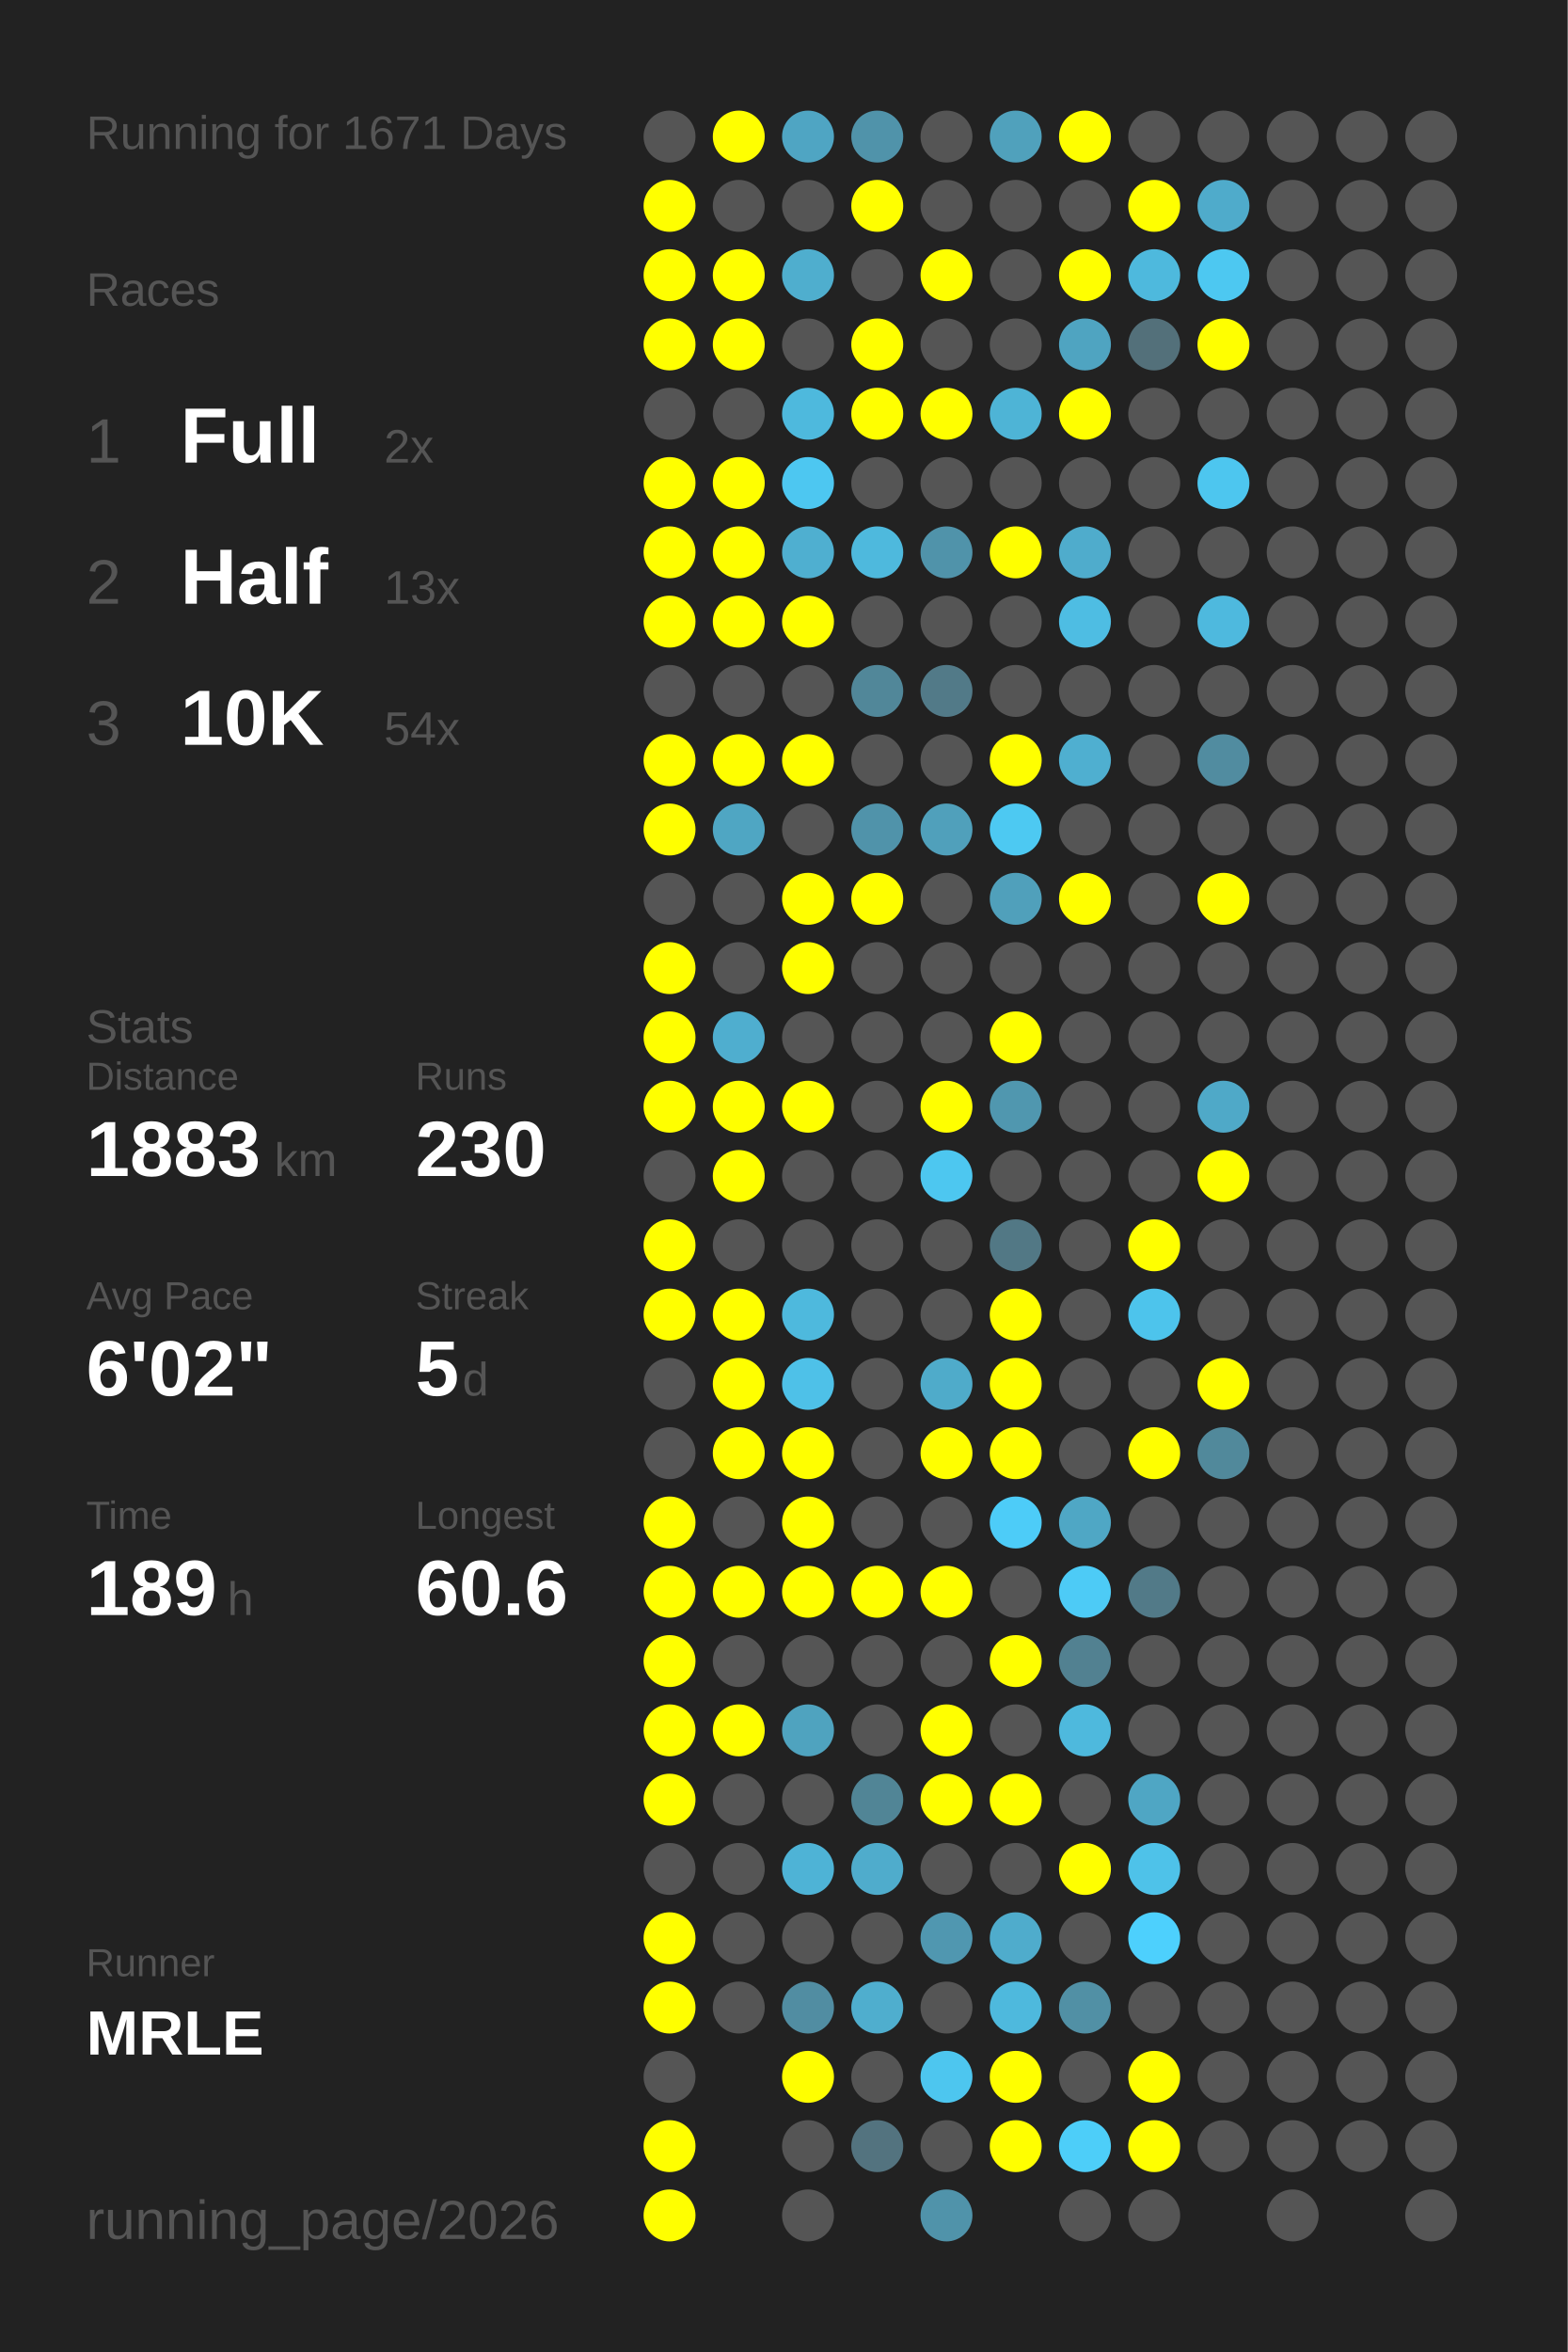
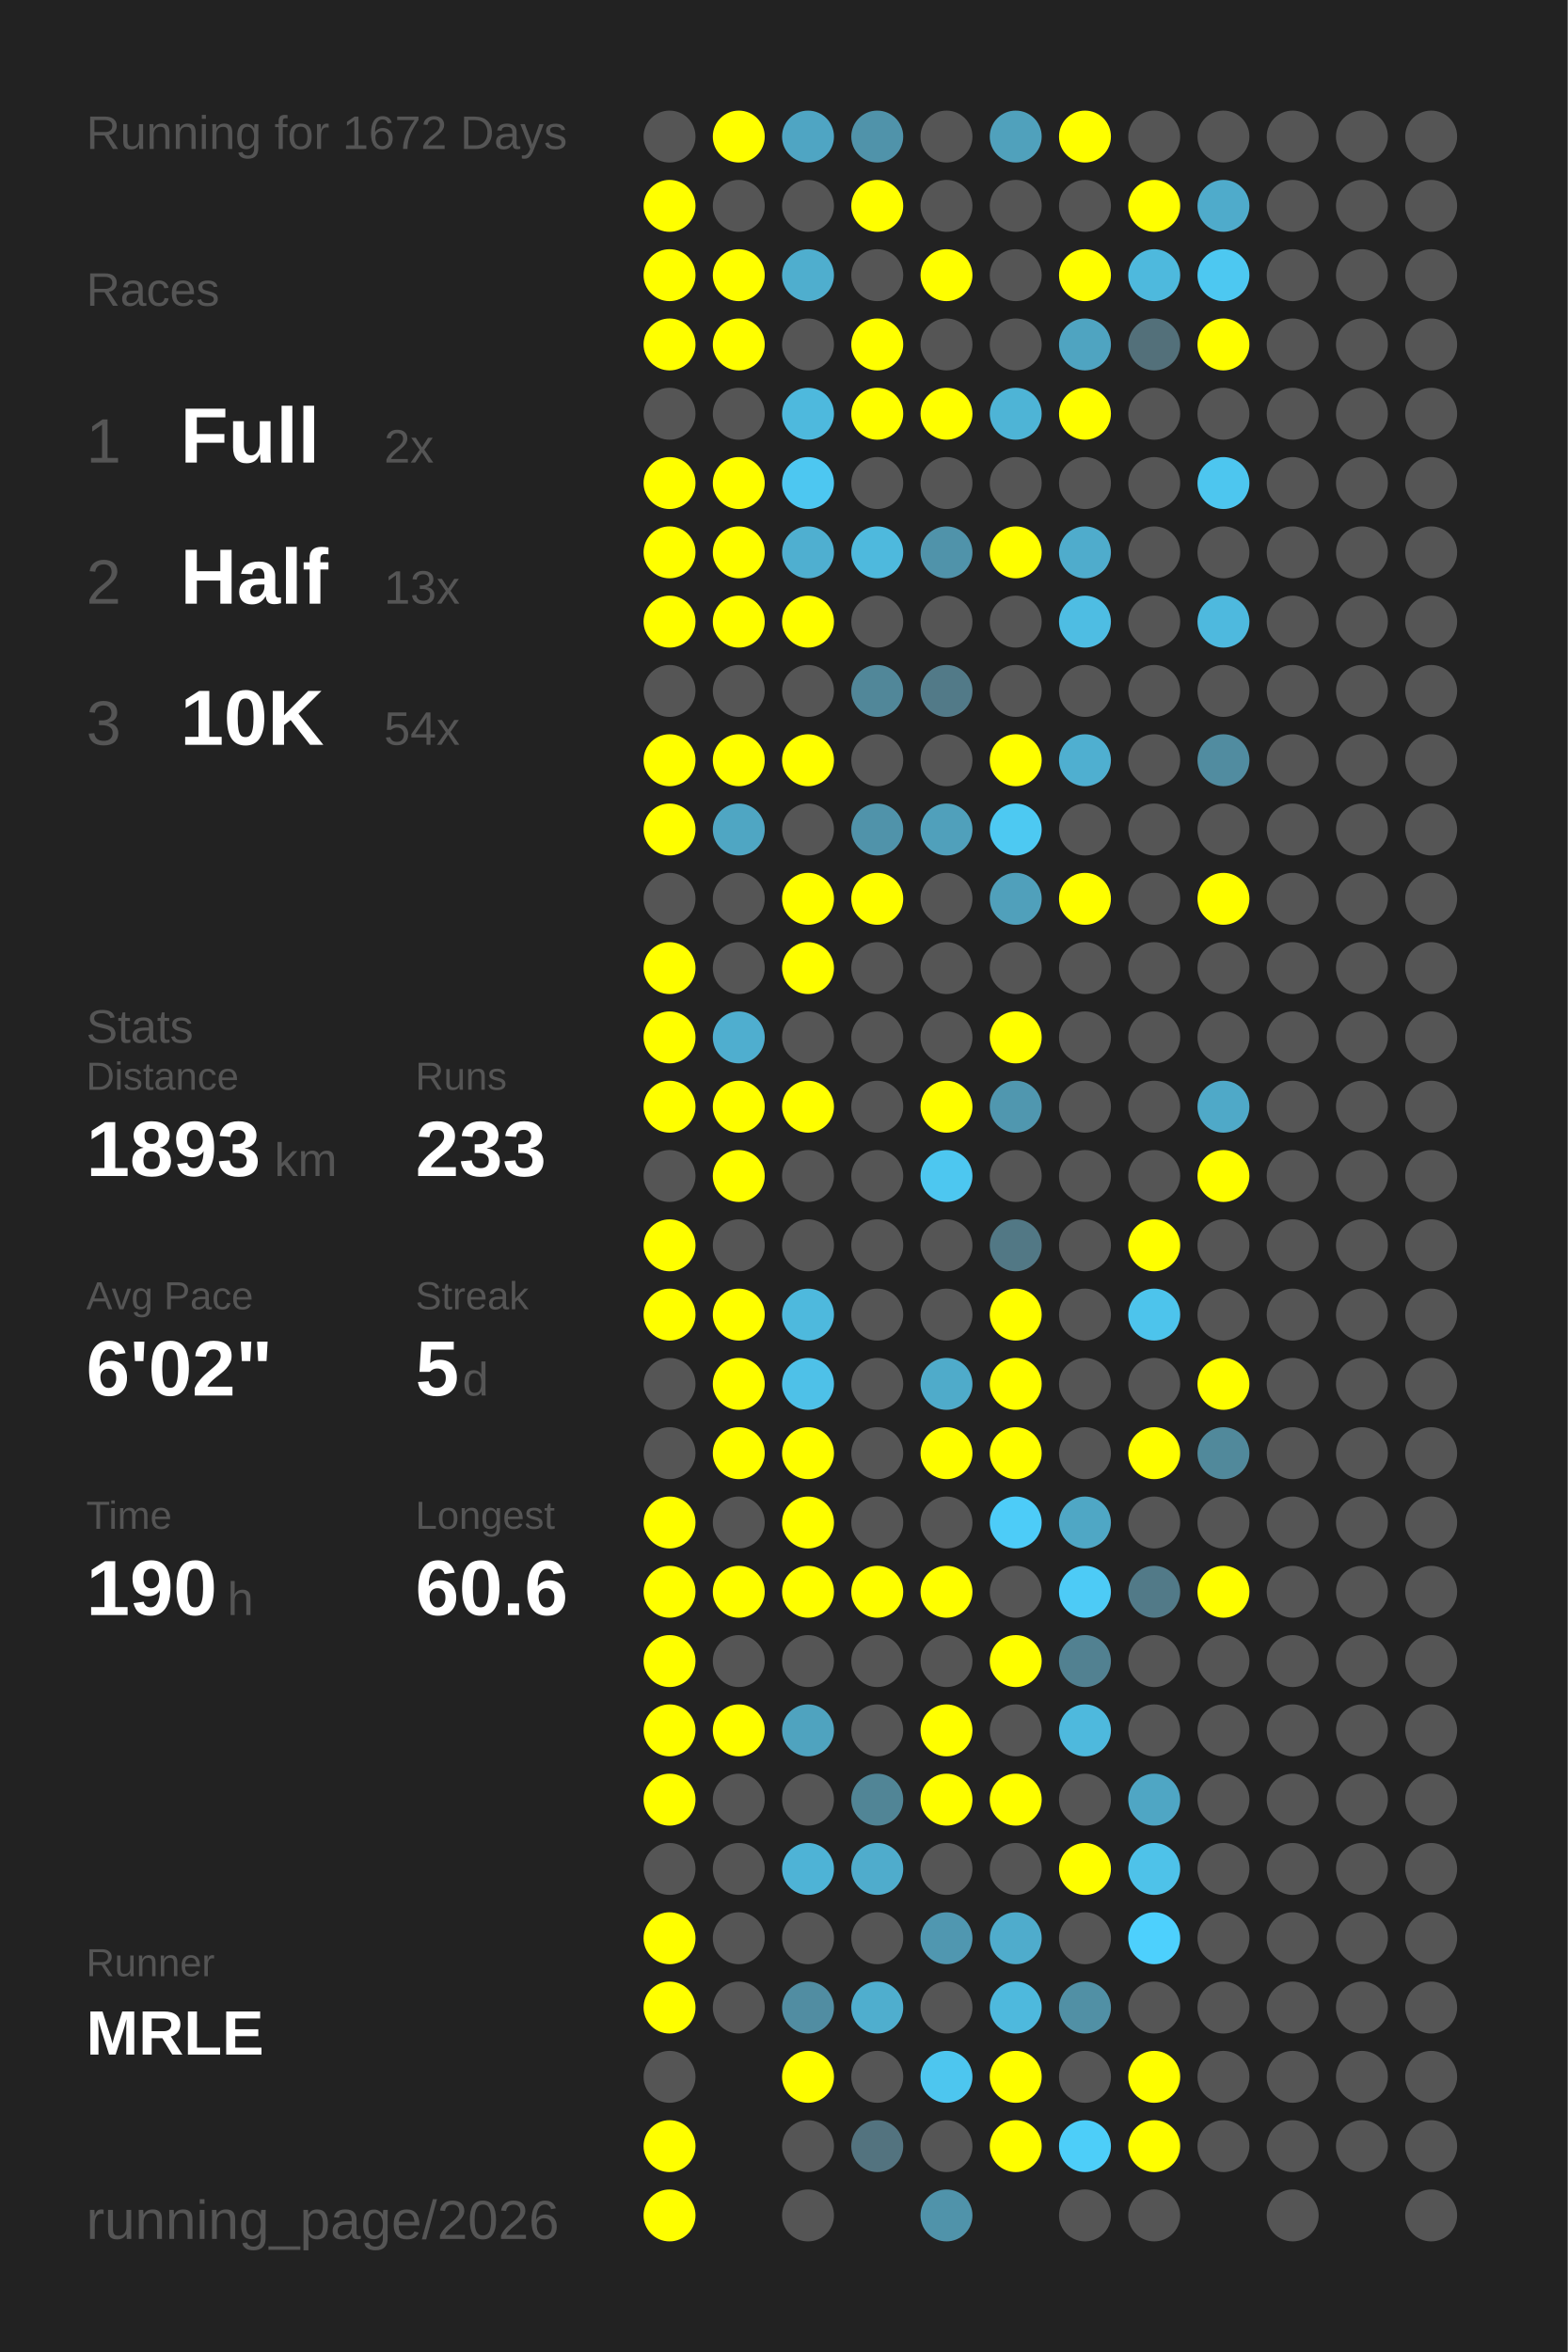
<svg xmlns="http://www.w3.org/2000/svg" baseProfile="full" height="300mm" version="1.1" viewBox="0,0,200,300" width="200mm">
  <defs />
  <rect fill="#222222" height="300" width="200" x="0" y="0" />
-   <text fill="#555555" style="font-size:6px; font-family:Arial;" x="11" y="19">Running for 1671 Days</text>
+   <text fill="#555555" style="font-size:6px; font-family:Arial;" x="11" y="19">Running for 1672 Days</text>
  <text fill="#555555" style="font-size:6px; font-family:Arial;" x="11" y="39">Races</text>
  <text fill="#555555" style="font-size:8px; font-family:Arial;" x="11" y="59">1</text>
  <text fill="#FFFFFF" style="font-size:10px; font-family:Arial; font-weight:bold;" x="23" y="59">Full</text>
  <text fill="#555555" style="font-size:6px; font-family:Arial;" x="49" y="59">2x</text>
  <text fill="#555555" style="font-size:8px; font-family:Arial;" x="11" y="77">2</text>
  <text fill="#FFFFFF" style="font-size:10px; font-family:Arial; font-weight:bold;" x="23" y="77">Half</text>
  <text fill="#555555" style="font-size:6px; font-family:Arial;" x="49" y="77">13x</text>
  <text fill="#555555" style="font-size:8px; font-family:Arial;" x="11" y="95">3</text>
  <text fill="#FFFFFF" style="font-size:10px; font-family:Arial; font-weight:bold;" x="23" y="95">10K</text>
  <text fill="#555555" style="font-size:6px; font-family:Arial;" x="49" y="95">54x</text>
  <text fill="#555555" style="font-size:6px; font-family:Arial;" x="11" y="133">Stats</text>
  <text fill="#555555" style="font-size:5px; font-family:Arial;" x="11" y="139">Distance</text>
-   <text fill="#FFFFFF" style="font-size:10px; font-family:Arial; font-weight:bold;" x="11" y="150">1883</text>
+   <text fill="#FFFFFF" style="font-size:10px; font-family:Arial; font-weight:bold;" x="11" y="150">1893</text>
  <text fill="#555555" style="font-size:6px; font-family:Arial;" x="35" y="150">km</text>
  <text fill="#555555" style="font-size:5px; font-family:Arial;" x="53" y="139">Runs</text>
-   <text fill="#FFFFFF" style="font-size:10px; font-family:Arial; font-weight:bold;" x="53" y="150">230</text>
+   <text fill="#FFFFFF" style="font-size:10px; font-family:Arial; font-weight:bold;" x="53" y="150">233</text>
  <text fill="#555555" style="font-size:5px; font-family:Arial;" x="11" y="167">Avg Pace</text>
  <text fill="#FFFFFF" style="font-size:10px; font-family:Arial; font-weight:bold;" x="11" y="178">6'02"</text>
  <text fill="#555555" style="font-size:5px; font-family:Arial;" x="53" y="167">Streak</text>
  <text fill="#FFFFFF" style="font-size:10px; font-family:Arial; font-weight:bold;" x="53" y="178">5</text>
  <text fill="#555555" style="font-size:6px; font-family:Arial;" x="59" y="178">d</text>
  <text fill="#555555" style="font-size:5px; font-family:Arial;" x="11" y="195">Time</text>
-   <text fill="#FFFFFF" style="font-size:10px; font-family:Arial; font-weight:bold;" x="11" y="206">189</text>
+   <text fill="#FFFFFF" style="font-size:10px; font-family:Arial; font-weight:bold;" x="11" y="206">190</text>
  <text fill="#555555" style="font-size:6px; font-family:Arial;" x="29" y="206">h</text>
  <text fill="#555555" style="font-size:5px; font-family:Arial;" x="53" y="195">Longest</text>
  <text fill="#FFFFFF" style="font-size:10px; font-family:Arial; font-weight:bold;" x="53" y="206">60.6</text>
  <text fill="#555555" style="font-size:5px; font-family:Arial;" x="11" y="252.065">Runner</text>
  <text fill="#FFFFFF" style="font-size:8px; font-family:Arial; font-weight:bold;" x="11" y="262.065">MRLE</text>
  <text fill="#555555" style="font-size:7px; font-family:Arial;" x="11" y="285.581">running_page/2026</text>
  <circle cx="85.417" cy="17.419" fill="#555555" r="3.312" />
  <circle cx="85.417" cy="26.258" fill="#FFFF00" r="3.312" />
  <circle cx="85.417" cy="35.097" fill="#FFFF00" r="3.312" />
  <circle cx="85.417" cy="43.935" fill="#FFFF00" r="3.312" />
  <circle cx="85.417" cy="52.774" fill="#555555" r="3.312" />
  <circle cx="85.417" cy="61.613" fill="#FFFF00" r="3.312" />
  <circle cx="85.417" cy="70.452" fill="#FFFF00" r="3.312" />
  <circle cx="85.417" cy="79.29" fill="#FFFF00" r="3.312" />
  <circle cx="85.417" cy="88.129" fill="#555555" r="3.312" />
  <circle cx="85.417" cy="96.968" fill="#FFFF00" r="3.312" />
  <circle cx="85.417" cy="105.806" fill="#FFFF00" r="3.312" />
  <circle cx="85.417" cy="114.645" fill="#555555" r="3.312" />
  <circle cx="85.417" cy="123.484" fill="#FFFF00" r="3.312" />
  <circle cx="85.417" cy="132.323" fill="#FFFF00" r="3.312" />
  <circle cx="85.417" cy="141.161" fill="#FFFF00" r="3.312" />
  <circle cx="85.417" cy="150" fill="#555555" r="3.312" />
  <circle cx="85.417" cy="158.839" fill="#FFFF00" r="3.312" />
  <circle cx="85.417" cy="167.677" fill="#FFFF00" r="3.312" />
  <circle cx="85.417" cy="176.516" fill="#555555" r="3.312" />
  <circle cx="85.417" cy="185.355" fill="#555555" r="3.312" />
  <circle cx="85.417" cy="194.194" fill="#FFFF00" r="3.312" />
  <circle cx="85.417" cy="203.032" fill="#FFFF00" r="3.312" />
  <circle cx="85.417" cy="211.871" fill="#FFFF00" r="3.312" />
  <circle cx="85.417" cy="220.71" fill="#FFFF00" r="3.312" />
  <circle cx="85.417" cy="229.548" fill="#FFFF00" r="3.312" />
  <circle cx="85.417" cy="238.387" fill="#555555" r="3.312" />
  <circle cx="85.417" cy="247.226" fill="#FFFF00" r="3.312" />
  <circle cx="85.417" cy="256.065" fill="#FFFF00" r="3.312" />
  <circle cx="85.417" cy="264.903" fill="#555555" r="3.312" />
  <circle cx="85.417" cy="273.742" fill="#FFFF00" r="3.312" />
  <circle cx="85.417" cy="282.581" fill="#FFFF00" r="3.312" />
  <circle cx="94.25" cy="17.419" fill="#FFFF00" r="3.312" />
  <circle cx="94.25" cy="26.258" fill="#555555" r="3.312" />
  <circle cx="94.25" cy="35.097" fill="#FFFF00" r="3.312" />
  <circle cx="94.25" cy="43.935" fill="#FFFF00" r="3.312" />
  <circle cx="94.25" cy="52.774" fill="#555555" r="3.312" />
  <circle cx="94.25" cy="61.613" fill="#FFFF00" r="3.312" />
  <circle cx="94.25" cy="70.452" fill="#FFFF00" r="3.312" />
  <circle cx="94.25" cy="79.29" fill="#FFFF00" r="3.312" />
  <circle cx="94.25" cy="88.129" fill="#555555" r="3.312" />
  <circle cx="94.25" cy="96.968" fill="#FFFF00" r="3.312" />
  <circle cx="94.25" cy="105.806" fill="#4fa6c3" r="3.312" />
  <circle cx="94.25" cy="114.645" fill="#555555" r="3.312" />
  <circle cx="94.25" cy="123.484" fill="#555555" r="3.312" />
  <circle cx="94.25" cy="132.323" fill="#4faecf" r="3.312" />
  <circle cx="94.25" cy="141.161" fill="#FFFF00" r="3.312" />
  <circle cx="94.25" cy="150" fill="#FFFF00" r="3.312" />
  <circle cx="94.25" cy="158.839" fill="#555555" r="3.312" />
  <circle cx="94.25" cy="167.677" fill="#FFFF00" r="3.312" />
  <circle cx="94.25" cy="176.516" fill="#FFFF00" r="3.312" />
  <circle cx="94.25" cy="185.355" fill="#FFFF00" r="3.312" />
  <circle cx="94.25" cy="194.194" fill="#555555" r="3.312" />
  <circle cx="94.25" cy="203.032" fill="#FFFF00" r="3.312" />
  <circle cx="94.25" cy="211.871" fill="#555555" r="3.312" />
  <circle cx="94.25" cy="220.71" fill="#FFFF00" r="3.312" />
  <circle cx="94.25" cy="229.548" fill="#555555" r="3.312" />
  <circle cx="94.25" cy="238.387" fill="#555555" r="3.312" />
  <circle cx="94.25" cy="247.226" fill="#555555" r="3.312" />
  <circle cx="94.25" cy="256.065" fill="#555555" r="3.312" />
  <circle cx="103.083" cy="17.419" fill="#4fa5c3" r="3.312" />
  <circle cx="103.083" cy="26.258" fill="#555555" r="3.312" />
  <circle cx="103.083" cy="35.097" fill="#4faece" r="3.312" />
  <circle cx="103.083" cy="43.935" fill="#555555" r="3.312" />
  <circle cx="103.083" cy="52.774" fill="#4eb9dd" r="3.312" />
  <circle cx="103.083" cy="61.613" fill="#4dc7f1" r="3.312" />
  <circle cx="103.083" cy="70.452" fill="#4fafd0" r="3.312" />
  <circle cx="103.083" cy="79.29" fill="#FFFF00" r="3.312" />
  <circle cx="103.083" cy="88.129" fill="#555555" r="3.312" />
  <circle cx="103.083" cy="96.968" fill="#FFFF00" r="3.312" />
  <circle cx="103.083" cy="105.806" fill="#555555" r="3.312" />
  <circle cx="103.083" cy="114.645" fill="#FFFF00" r="3.312" />
  <circle cx="103.083" cy="123.484" fill="#FFFF00" r="3.312" />
  <circle cx="103.083" cy="132.323" fill="#555555" r="3.312" />
  <circle cx="103.083" cy="141.161" fill="#FFFF00" r="3.312" />
  <circle cx="103.083" cy="150" fill="#555555" r="3.312" />
  <circle cx="103.083" cy="158.839" fill="#555555" r="3.312" />
  <circle cx="103.083" cy="167.677" fill="#4eb9dd" r="3.312" />
  <circle cx="103.083" cy="176.516" fill="#4ec1e8" r="3.312" />
  <circle cx="103.083" cy="185.355" fill="#FFFF00" r="3.312" />
  <circle cx="103.083" cy="194.194" fill="#FFFF00" r="3.312" />
  <circle cx="103.083" cy="203.032" fill="#FFFF00" r="3.312" />
  <circle cx="103.083" cy="211.871" fill="#555555" r="3.312" />
  <circle cx="103.083" cy="220.71" fill="#4fa3bf" r="3.312" />
  <circle cx="103.083" cy="229.548" fill="#555555" r="3.312" />
  <circle cx="103.083" cy="238.387" fill="#4eb3d6" r="3.312" />
  <circle cx="103.083" cy="247.226" fill="#555555" r="3.312" />
  <circle cx="103.083" cy="256.065" fill="#518da2" r="3.312" />
  <circle cx="103.083" cy="264.903" fill="#FFFF00" r="3.312" />
  <circle cx="103.083" cy="273.742" fill="#555555" r="3.312" />
  <circle cx="103.083" cy="282.581" fill="#555555" r="3.312" />
  <circle cx="111.917" cy="17.419" fill="#5093aa" r="3.312" />
  <circle cx="111.917" cy="26.258" fill="#FFFF00" r="3.312" />
  <circle cx="111.917" cy="35.097" fill="#555555" r="3.312" />
  <circle cx="111.917" cy="43.935" fill="#FFFF00" r="3.312" />
  <circle cx="111.917" cy="52.774" fill="#FFFF00" r="3.312" />
  <circle cx="111.917" cy="61.613" fill="#555555" r="3.312" />
  <circle cx="111.917" cy="70.452" fill="#4eb9dd" r="3.312" />
  <circle cx="111.917" cy="79.29" fill="#555555" r="3.312" />
  <circle cx="111.917" cy="88.129" fill="#518799" r="3.312" />
  <circle cx="111.917" cy="96.968" fill="#555555" r="3.312" />
  <circle cx="111.917" cy="105.806" fill="#5093aa" r="3.312" />
  <circle cx="111.917" cy="114.645" fill="#FFFF00" r="3.312" />
  <circle cx="111.917" cy="123.484" fill="#555555" r="3.312" />
  <circle cx="111.917" cy="132.323" fill="#555555" r="3.312" />
  <circle cx="111.917" cy="141.161" fill="#555555" r="3.312" />
  <circle cx="111.917" cy="150" fill="#555555" r="3.312" />
  <circle cx="111.917" cy="158.839" fill="#555555" r="3.312" />
  <circle cx="111.917" cy="167.677" fill="#555555" r="3.312" />
  <circle cx="111.917" cy="176.516" fill="#555555" r="3.312" />
  <circle cx="111.917" cy="185.355" fill="#555555" r="3.312" />
  <circle cx="111.917" cy="194.194" fill="#555555" r="3.312" />
  <circle cx="111.917" cy="203.032" fill="#FFFF00" r="3.312" />
  <circle cx="111.917" cy="211.871" fill="#555555" r="3.312" />
  <circle cx="111.917" cy="220.71" fill="#555555" r="3.312" />
  <circle cx="111.917" cy="229.548" fill="#518596" r="3.312" />
  <circle cx="111.917" cy="238.387" fill="#4faccc" r="3.312" />
  <circle cx="111.917" cy="247.226" fill="#555555" r="3.312" />
  <circle cx="111.917" cy="256.065" fill="#4faece" r="3.312" />
  <circle cx="111.917" cy="264.903" fill="#555555" r="3.312" />
  <circle cx="111.917" cy="273.742" fill="#53737f" r="3.312" />
  <circle cx="120.75" cy="17.419" fill="#555555" r="3.312" />
  <circle cx="120.75" cy="26.258" fill="#555555" r="3.312" />
  <circle cx="120.75" cy="35.097" fill="#FFFF00" r="3.312" />
  <circle cx="120.75" cy="43.935" fill="#555555" r="3.312" />
  <circle cx="120.75" cy="52.774" fill="#FFFF00" r="3.312" />
  <circle cx="120.75" cy="61.613" fill="#555555" r="3.312" />
  <circle cx="120.75" cy="70.452" fill="#5093aa" r="3.312" />
  <circle cx="120.75" cy="79.29" fill="#555555" r="3.312" />
  <circle cx="120.75" cy="88.129" fill="#527a88" r="3.312" />
  <circle cx="120.75" cy="96.968" fill="#555555" r="3.312" />
  <circle cx="120.75" cy="105.806" fill="#50a0bb" r="3.312" />
  <circle cx="120.75" cy="114.645" fill="#555555" r="3.312" />
  <circle cx="120.75" cy="123.484" fill="#555555" r="3.312" />
  <circle cx="120.75" cy="132.323" fill="#555555" r="3.312" />
  <circle cx="120.75" cy="141.161" fill="#FFFF00" r="3.312" />
  <circle cx="120.75" cy="150" fill="#4dc7f0" r="3.312" />
  <circle cx="120.75" cy="158.839" fill="#555555" r="3.312" />
  <circle cx="120.75" cy="167.677" fill="#555555" r="3.312" />
  <circle cx="120.75" cy="176.516" fill="#4fabca" r="3.312" />
  <circle cx="120.75" cy="185.355" fill="#FFFF00" r="3.312" />
  <circle cx="120.75" cy="194.194" fill="#555555" r="3.312" />
  <circle cx="120.75" cy="203.032" fill="#FFFF00" r="3.312" />
  <circle cx="120.75" cy="211.871" fill="#555555" r="3.312" />
  <circle cx="120.75" cy="220.71" fill="#FFFF00" r="3.312" />
  <circle cx="120.75" cy="229.548" fill="#FFFF00" r="3.312" />
  <circle cx="120.75" cy="238.387" fill="#555555" r="3.312" />
  <circle cx="120.75" cy="247.226" fill="#5097b0" r="3.312" />
  <circle cx="120.75" cy="256.065" fill="#555555" r="3.312" />
  <circle cx="120.75" cy="264.903" fill="#4dc6ef" r="3.312" />
  <circle cx="120.75" cy="273.742" fill="#555555" r="3.312" />
  <circle cx="120.75" cy="282.581" fill="#5093aa" r="3.312" />
  <circle cx="129.583" cy="17.419" fill="#50a1bc" r="3.312" />
  <circle cx="129.583" cy="26.258" fill="#555555" r="3.312" />
  <circle cx="129.583" cy="35.097" fill="#555555" r="3.312" />
  <circle cx="129.583" cy="43.935" fill="#555555" r="3.312" />
  <circle cx="129.583" cy="52.774" fill="#4eb4d6" r="3.312" />
  <circle cx="129.583" cy="61.613" fill="#555555" r="3.312" />
  <circle cx="129.583" cy="70.452" fill="#FFFF00" r="3.312" />
  <circle cx="129.583" cy="79.29" fill="#555555" r="3.312" />
  <circle cx="129.583" cy="88.129" fill="#555555" r="3.312" />
  <circle cx="129.583" cy="96.968" fill="#FFFF00" r="3.312" />
  <circle cx="129.583" cy="105.806" fill="#4dc9f2" r="3.312" />
  <circle cx="129.583" cy="114.645" fill="#50a0bb" r="3.312" />
  <circle cx="129.583" cy="123.484" fill="#555555" r="3.312" />
  <circle cx="129.583" cy="132.323" fill="#FFFF00" r="3.312" />
  <circle cx="129.583" cy="141.161" fill="#5097af" r="3.312" />
  <circle cx="129.583" cy="150" fill="#555555" r="3.312" />
  <circle cx="129.583" cy="158.839" fill="#527885" r="3.312" />
  <circle cx="129.583" cy="167.677" fill="#FFFF00" r="3.312" />
  <circle cx="129.583" cy="176.516" fill="#FFFF00" r="3.312" />
  <circle cx="129.583" cy="185.355" fill="#FFFF00" r="3.312" />
  <circle cx="129.583" cy="194.194" fill="#4dccf8" r="3.312" />
  <circle cx="129.583" cy="203.032" fill="#555555" r="3.312" />
  <circle cx="129.583" cy="211.871" fill="#FFFF00" r="3.312" />
  <circle cx="129.583" cy="220.71" fill="#555555" r="3.312" />
  <circle cx="129.583" cy="229.548" fill="#FFFF00" r="3.312" />
  <circle cx="129.583" cy="238.387" fill="#555555" r="3.312" />
  <circle cx="129.583" cy="247.226" fill="#4faccc" r="3.312" />
  <circle cx="129.583" cy="256.065" fill="#4eb9dd" r="3.312" />
  <circle cx="129.583" cy="264.903" fill="#FFFF00" r="3.312" />
  <circle cx="129.583" cy="273.742" fill="#FFFF00" r="3.312" />
  <circle cx="138.417" cy="17.419" fill="#FFFF00" r="3.312" />
  <circle cx="138.417" cy="26.258" fill="#555555" r="3.312" />
  <circle cx="138.417" cy="35.097" fill="#FFFF00" r="3.312" />
  <circle cx="138.417" cy="43.935" fill="#4fa4c1" r="3.312" />
  <circle cx="138.417" cy="52.774" fill="#FFFF00" r="3.312" />
  <circle cx="138.417" cy="61.613" fill="#555555" r="3.312" />
  <circle cx="138.417" cy="70.452" fill="#4faccc" r="3.312" />
  <circle cx="138.417" cy="79.29" fill="#4ebde3" r="3.312" />
  <circle cx="138.417" cy="88.129" fill="#555555" r="3.312" />
  <circle cx="138.417" cy="96.968" fill="#4fafd0" r="3.312" />
  <circle cx="138.417" cy="105.806" fill="#555555" r="3.312" />
  <circle cx="138.417" cy="114.645" fill="#FFFF00" r="3.312" />
  <circle cx="138.417" cy="123.484" fill="#555555" r="3.312" />
  <circle cx="138.417" cy="132.323" fill="#555555" r="3.312" />
  <circle cx="138.417" cy="141.161" fill="#555555" r="3.312" />
  <circle cx="138.417" cy="150" fill="#555555" r="3.312" />
  <circle cx="138.417" cy="158.839" fill="#555555" r="3.312" />
  <circle cx="138.417" cy="167.677" fill="#555555" r="3.312" />
  <circle cx="138.417" cy="176.516" fill="#555555" r="3.312" />
  <circle cx="138.417" cy="185.355" fill="#555555" r="3.312" />
  <circle cx="138.417" cy="194.194" fill="#4fa7c5" r="3.312" />
  <circle cx="138.417" cy="203.032" fill="#4dcbf6" r="3.312" />
  <circle cx="138.417" cy="211.871" fill="#528191" r="3.312" />
  <circle cx="138.417" cy="220.71" fill="#4eb9dd" r="3.312" />
  <circle cx="138.417" cy="229.548" fill="#555555" r="3.312" />
  <circle cx="138.417" cy="238.387" fill="#FFFF00" r="3.312" />
  <circle cx="138.417" cy="247.226" fill="#555555" r="3.312" />
  <circle cx="138.417" cy="256.065" fill="#5190a5" r="3.312" />
  <circle cx="138.417" cy="264.903" fill="#555555" r="3.312" />
  <circle cx="138.417" cy="273.742" fill="#4dcef9" r="3.312" />
  <circle cx="138.417" cy="282.581" fill="#555555" r="3.312" />
  <circle cx="147.25" cy="17.419" fill="#555555" r="3.312" />
  <circle cx="147.25" cy="26.258" fill="#FFFF00" r="3.312" />
  <circle cx="147.25" cy="35.097" fill="#4eb9dd" r="3.312" />
  <circle cx="147.25" cy="43.935" fill="#53707a" r="3.312" />
  <circle cx="147.25" cy="52.774" fill="#555555" r="3.312" />
  <circle cx="147.25" cy="61.613" fill="#555555" r="3.312" />
  <circle cx="147.25" cy="70.452" fill="#555555" r="3.312" />
  <circle cx="147.25" cy="79.29" fill="#555555" r="3.312" />
  <circle cx="147.25" cy="88.129" fill="#555555" r="3.312" />
  <circle cx="147.25" cy="96.968" fill="#555555" r="3.312" />
  <circle cx="147.25" cy="105.806" fill="#555555" r="3.312" />
  <circle cx="147.25" cy="114.645" fill="#555555" r="3.312" />
  <circle cx="147.25" cy="123.484" fill="#555555" r="3.312" />
  <circle cx="147.25" cy="132.323" fill="#555555" r="3.312" />
  <circle cx="147.25" cy="141.161" fill="#555555" r="3.312" />
  <circle cx="147.25" cy="150" fill="#555555" r="3.312" />
  <circle cx="147.25" cy="158.839" fill="#FFFF00" r="3.312" />
  <circle cx="147.25" cy="167.677" fill="#4dc4ec" r="3.312" />
  <circle cx="147.25" cy="176.516" fill="#555555" r="3.312" />
  <circle cx="147.25" cy="185.355" fill="#FFFF00" r="3.312" />
  <circle cx="147.25" cy="194.194" fill="#555555" r="3.312" />
  <circle cx="147.25" cy="203.032" fill="#527a88" r="3.312" />
  <circle cx="147.25" cy="211.871" fill="#555555" r="3.312" />
  <circle cx="147.25" cy="220.71" fill="#555555" r="3.312" />
  <circle cx="147.25" cy="229.548" fill="#4fa6c4" r="3.312" />
  <circle cx="147.25" cy="238.387" fill="#4ec2e9" r="3.312" />
  <circle cx="147.25" cy="247.226" fill="#4dd0fd" r="3.312" />
  <circle cx="147.25" cy="256.065" fill="#555555" r="3.312" />
  <circle cx="147.25" cy="264.903" fill="#FFFF00" r="3.312" />
  <circle cx="147.25" cy="273.742" fill="#FFFF00" r="3.312" />
  <circle cx="147.25" cy="282.581" fill="#555555" r="3.312" />
  <circle cx="156.083" cy="17.419" fill="#555555" r="3.312" />
  <circle cx="156.083" cy="26.258" fill="#4fabcb" r="3.312" />
  <circle cx="156.083" cy="35.097" fill="#4dc8f1" r="3.312" />
  <circle cx="156.083" cy="43.935" fill="#FFFF00" r="3.312" />
  <circle cx="156.083" cy="52.774" fill="#555555" r="3.312" />
  <circle cx="156.083" cy="61.613" fill="#4dc6ef" r="3.312" />
  <circle cx="156.083" cy="70.452" fill="#555555" r="3.312" />
  <circle cx="156.083" cy="79.29" fill="#4eb9de" r="3.312" />
  <circle cx="156.083" cy="88.129" fill="#555555" r="3.312" />
  <circle cx="156.083" cy="96.968" fill="#518ca0" r="3.312" />
  <circle cx="156.083" cy="105.806" fill="#555555" r="3.312" />
  <circle cx="156.083" cy="114.645" fill="#FFFF00" r="3.312" />
  <circle cx="156.083" cy="123.484" fill="#555555" r="3.312" />
  <circle cx="156.083" cy="132.323" fill="#555555" r="3.312" />
  <circle cx="156.083" cy="141.161" fill="#4fa9c8" r="3.312" />
  <circle cx="156.083" cy="150" fill="#FFFF00" r="3.312" />
  <circle cx="156.083" cy="158.839" fill="#555555" r="3.312" />
  <circle cx="156.083" cy="167.677" fill="#555555" r="3.312" />
  <circle cx="156.083" cy="176.516" fill="#FFFF00" r="3.312" />
  <circle cx="156.083" cy="185.355" fill="#51899b" r="3.312" />
  <circle cx="156.083" cy="194.194" fill="#555555" r="3.312" />
-   <circle cx="156.083" cy="203.032" fill="#555555" r="3.312" />
+   <circle cx="156.083" cy="203.032" fill="#FFFF00" r="3.312" />
  <circle cx="156.083" cy="211.871" fill="#555555" r="3.312" />
  <circle cx="156.083" cy="220.71" fill="#555555" r="3.312" />
  <circle cx="156.083" cy="229.548" fill="#555555" r="3.312" />
  <circle cx="156.083" cy="238.387" fill="#555555" r="3.312" />
  <circle cx="156.083" cy="247.226" fill="#555555" r="3.312" />
  <circle cx="156.083" cy="256.065" fill="#555555" r="3.312" />
  <circle cx="156.083" cy="264.903" fill="#555555" r="3.312" />
  <circle cx="156.083" cy="273.742" fill="#555555" r="3.312" />
  <circle cx="164.917" cy="17.419" fill="#555555" r="3.312" />
  <circle cx="164.917" cy="26.258" fill="#555555" r="3.312" />
  <circle cx="164.917" cy="35.097" fill="#555555" r="3.312" />
  <circle cx="164.917" cy="43.935" fill="#555555" r="3.312" />
  <circle cx="164.917" cy="52.774" fill="#555555" r="3.312" />
  <circle cx="164.917" cy="61.613" fill="#555555" r="3.312" />
  <circle cx="164.917" cy="70.452" fill="#555555" r="3.312" />
  <circle cx="164.917" cy="79.29" fill="#555555" r="3.312" />
  <circle cx="164.917" cy="88.129" fill="#555555" r="3.312" />
  <circle cx="164.917" cy="96.968" fill="#555555" r="3.312" />
  <circle cx="164.917" cy="105.806" fill="#555555" r="3.312" />
  <circle cx="164.917" cy="114.645" fill="#555555" r="3.312" />
  <circle cx="164.917" cy="123.484" fill="#555555" r="3.312" />
  <circle cx="164.917" cy="132.323" fill="#555555" r="3.312" />
  <circle cx="164.917" cy="141.161" fill="#555555" r="3.312" />
  <circle cx="164.917" cy="150" fill="#555555" r="3.312" />
  <circle cx="164.917" cy="158.839" fill="#555555" r="3.312" />
  <circle cx="164.917" cy="167.677" fill="#555555" r="3.312" />
  <circle cx="164.917" cy="176.516" fill="#555555" r="3.312" />
  <circle cx="164.917" cy="185.355" fill="#555555" r="3.312" />
  <circle cx="164.917" cy="194.194" fill="#555555" r="3.312" />
  <circle cx="164.917" cy="203.032" fill="#555555" r="3.312" />
  <circle cx="164.917" cy="211.871" fill="#555555" r="3.312" />
  <circle cx="164.917" cy="220.71" fill="#555555" r="3.312" />
  <circle cx="164.917" cy="229.548" fill="#555555" r="3.312" />
  <circle cx="164.917" cy="238.387" fill="#555555" r="3.312" />
  <circle cx="164.917" cy="247.226" fill="#555555" r="3.312" />
  <circle cx="164.917" cy="256.065" fill="#555555" r="3.312" />
  <circle cx="164.917" cy="264.903" fill="#555555" r="3.312" />
  <circle cx="164.917" cy="273.742" fill="#555555" r="3.312" />
  <circle cx="164.917" cy="282.581" fill="#555555" r="3.312" />
  <circle cx="173.75" cy="17.419" fill="#555555" r="3.312" />
  <circle cx="173.75" cy="26.258" fill="#555555" r="3.312" />
  <circle cx="173.75" cy="35.097" fill="#555555" r="3.312" />
  <circle cx="173.75" cy="43.935" fill="#555555" r="3.312" />
  <circle cx="173.75" cy="52.774" fill="#555555" r="3.312" />
  <circle cx="173.75" cy="61.613" fill="#555555" r="3.312" />
  <circle cx="173.75" cy="70.452" fill="#555555" r="3.312" />
  <circle cx="173.75" cy="79.29" fill="#555555" r="3.312" />
  <circle cx="173.75" cy="88.129" fill="#555555" r="3.312" />
  <circle cx="173.75" cy="96.968" fill="#555555" r="3.312" />
  <circle cx="173.75" cy="105.806" fill="#555555" r="3.312" />
  <circle cx="173.75" cy="114.645" fill="#555555" r="3.312" />
  <circle cx="173.75" cy="123.484" fill="#555555" r="3.312" />
  <circle cx="173.75" cy="132.323" fill="#555555" r="3.312" />
  <circle cx="173.75" cy="141.161" fill="#555555" r="3.312" />
  <circle cx="173.75" cy="150" fill="#555555" r="3.312" />
  <circle cx="173.75" cy="158.839" fill="#555555" r="3.312" />
  <circle cx="173.75" cy="167.677" fill="#555555" r="3.312" />
  <circle cx="173.75" cy="176.516" fill="#555555" r="3.312" />
  <circle cx="173.75" cy="185.355" fill="#555555" r="3.312" />
  <circle cx="173.75" cy="194.194" fill="#555555" r="3.312" />
  <circle cx="173.75" cy="203.032" fill="#555555" r="3.312" />
  <circle cx="173.75" cy="211.871" fill="#555555" r="3.312" />
  <circle cx="173.75" cy="220.71" fill="#555555" r="3.312" />
  <circle cx="173.75" cy="229.548" fill="#555555" r="3.312" />
  <circle cx="173.75" cy="238.387" fill="#555555" r="3.312" />
  <circle cx="173.75" cy="247.226" fill="#555555" r="3.312" />
  <circle cx="173.75" cy="256.065" fill="#555555" r="3.312" />
  <circle cx="173.75" cy="264.903" fill="#555555" r="3.312" />
  <circle cx="173.75" cy="273.742" fill="#555555" r="3.312" />
  <circle cx="182.583" cy="17.419" fill="#555555" r="3.312" />
  <circle cx="182.583" cy="26.258" fill="#555555" r="3.312" />
  <circle cx="182.583" cy="35.097" fill="#555555" r="3.312" />
  <circle cx="182.583" cy="43.935" fill="#555555" r="3.312" />
  <circle cx="182.583" cy="52.774" fill="#555555" r="3.312" />
  <circle cx="182.583" cy="61.613" fill="#555555" r="3.312" />
  <circle cx="182.583" cy="70.452" fill="#555555" r="3.312" />
  <circle cx="182.583" cy="79.29" fill="#555555" r="3.312" />
  <circle cx="182.583" cy="88.129" fill="#555555" r="3.312" />
  <circle cx="182.583" cy="96.968" fill="#555555" r="3.312" />
  <circle cx="182.583" cy="105.806" fill="#555555" r="3.312" />
  <circle cx="182.583" cy="114.645" fill="#555555" r="3.312" />
  <circle cx="182.583" cy="123.484" fill="#555555" r="3.312" />
  <circle cx="182.583" cy="132.323" fill="#555555" r="3.312" />
  <circle cx="182.583" cy="141.161" fill="#555555" r="3.312" />
  <circle cx="182.583" cy="150" fill="#555555" r="3.312" />
  <circle cx="182.583" cy="158.839" fill="#555555" r="3.312" />
  <circle cx="182.583" cy="167.677" fill="#555555" r="3.312" />
  <circle cx="182.583" cy="176.516" fill="#555555" r="3.312" />
  <circle cx="182.583" cy="185.355" fill="#555555" r="3.312" />
  <circle cx="182.583" cy="194.194" fill="#555555" r="3.312" />
  <circle cx="182.583" cy="203.032" fill="#555555" r="3.312" />
  <circle cx="182.583" cy="211.871" fill="#555555" r="3.312" />
  <circle cx="182.583" cy="220.71" fill="#555555" r="3.312" />
  <circle cx="182.583" cy="229.548" fill="#555555" r="3.312" />
  <circle cx="182.583" cy="238.387" fill="#555555" r="3.312" />
  <circle cx="182.583" cy="247.226" fill="#555555" r="3.312" />
  <circle cx="182.583" cy="256.065" fill="#555555" r="3.312" />
  <circle cx="182.583" cy="264.903" fill="#555555" r="3.312" />
  <circle cx="182.583" cy="273.742" fill="#555555" r="3.312" />
  <circle cx="182.583" cy="282.581" fill="#555555" r="3.312" />
</svg>
